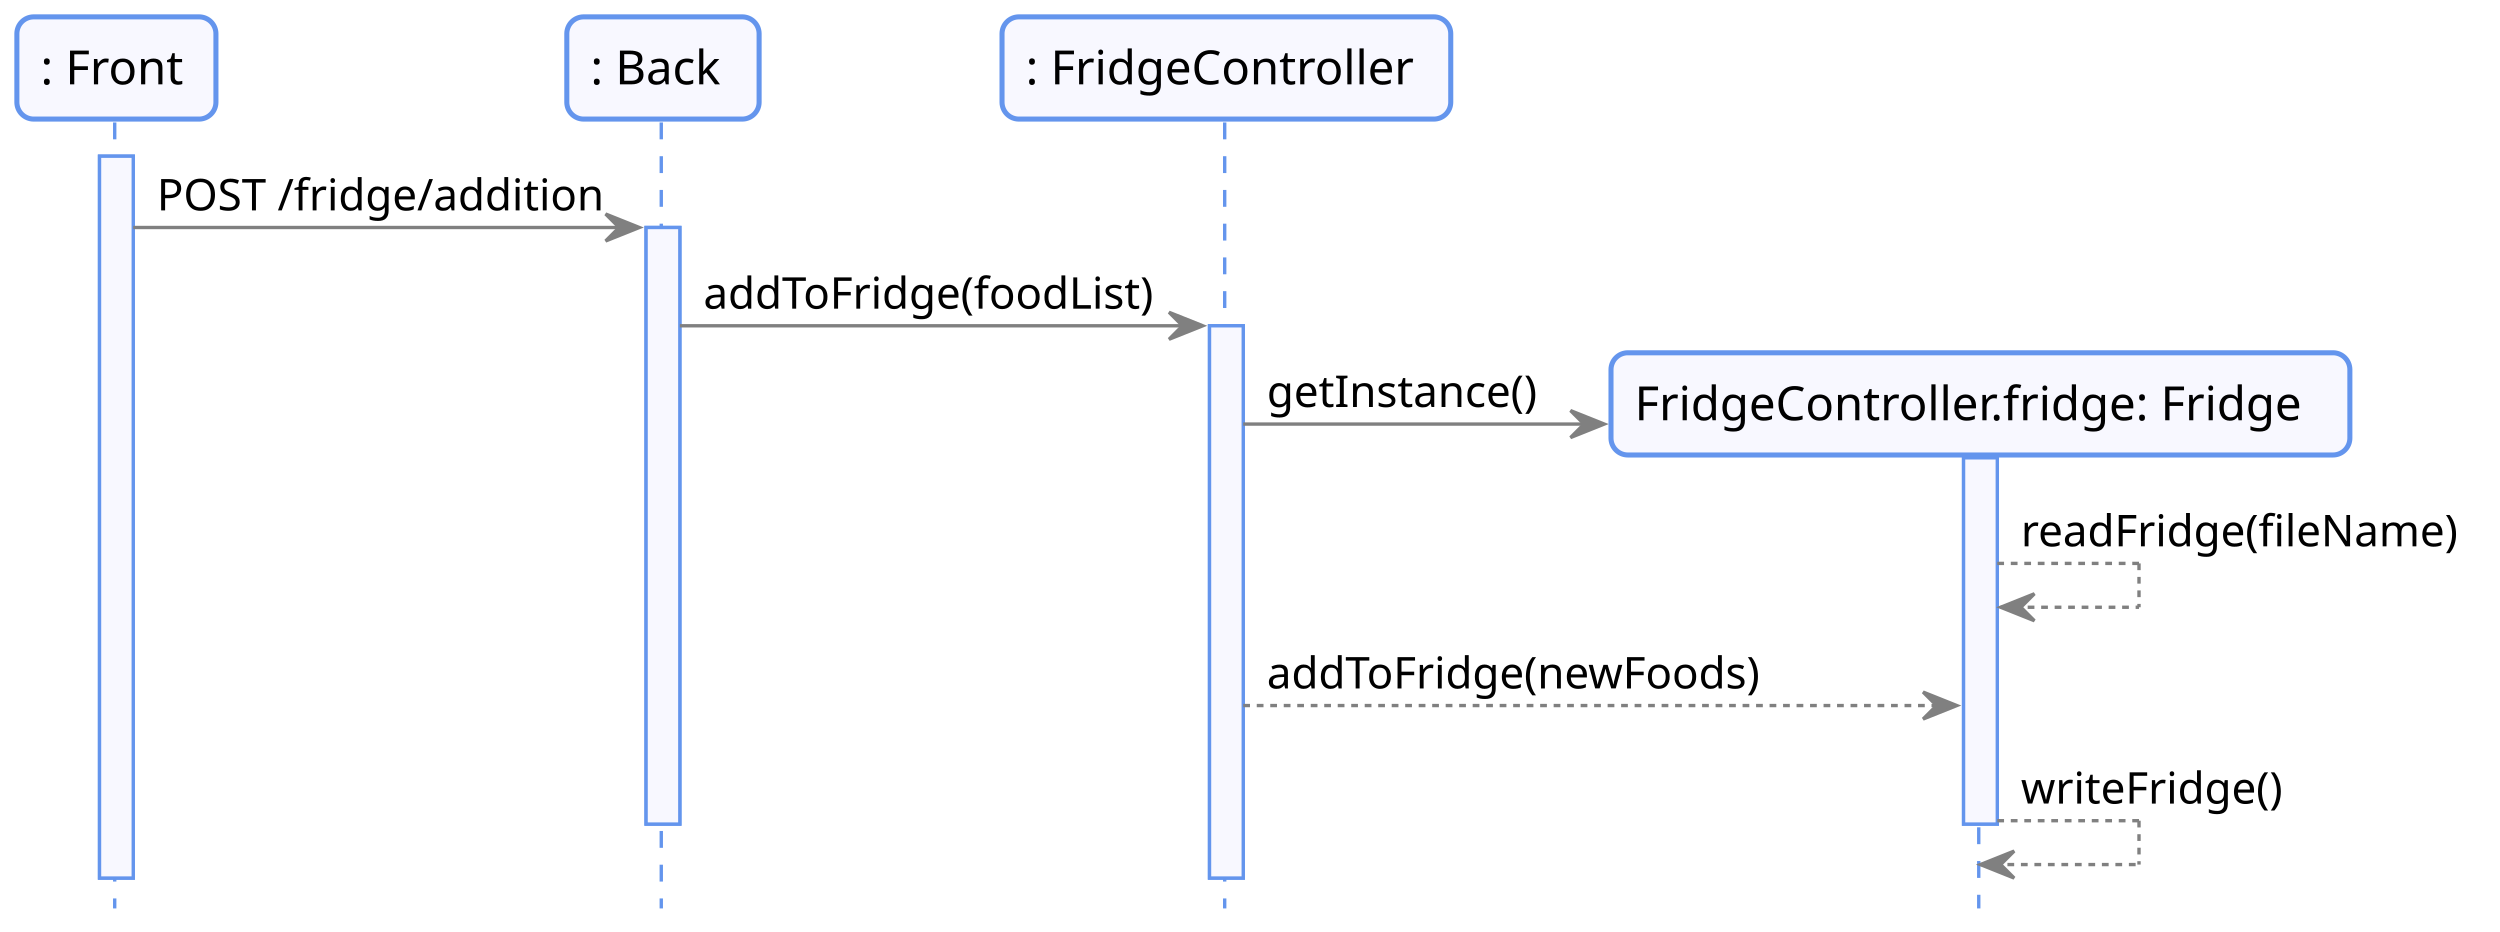
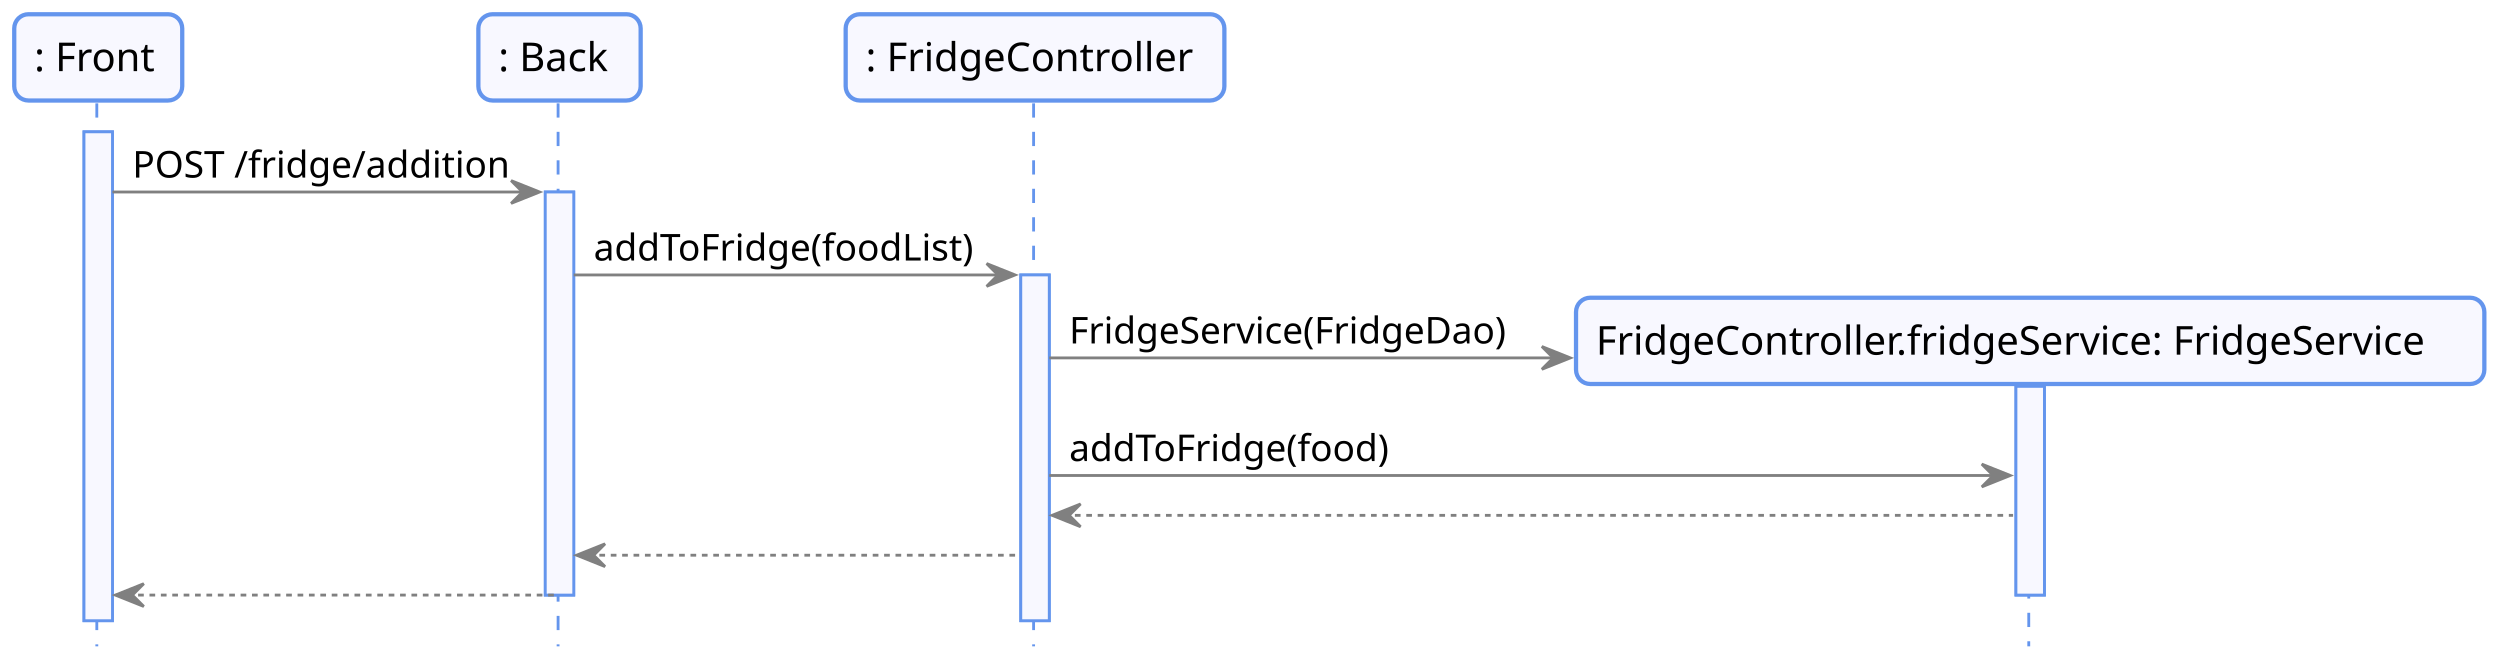
- <svg xmlns="http://www.w3.org/2000/svg" contentScriptType="application/ecmascript" contentStyleType="text/css" height="276px" preserveAspectRatio="none" style="width:741px;height:276px;" version="1.1" viewBox="0 0 741 276" width="741px" zoomAndPan="magnify">
+ <svg xmlns="http://www.w3.org/2000/svg" contentScriptType="application/ecmascript" contentStyleType="text/css" height="233px" preserveAspectRatio="none" style="width:878px;height:233px;" version="1.1" viewBox="0 0 878 233" width="878px" zoomAndPan="magnify">
  <defs />
  <g>
-     <rect fill="#F8F8FF" height="213.961" style="stroke:#6495ED;stroke-width:1.0;" width="10" x="29.5" y="46.297" />
-     <rect fill="#F8F8FF" height="176.828" style="stroke:#6495ED;stroke-width:1.0;" width="10" x="191.5" y="67.43" />
-     <rect fill="#F8F8FF" height="163.695" style="stroke:#6495ED;stroke-width:1.0;" width="10" x="358.5" y="96.562" />
-     <rect fill="#F8F8FF" height="108.562" style="stroke:#6495ED;stroke-width:1.0;" width="10" x="582" y="135.695" />
-     <line style="stroke:#6495ED;stroke-width:1.0;stroke-dasharray:5.0,5.0;" x1="34" x2="34" y1="36.297" y2="269.258" />
-     <line style="stroke:#6495ED;stroke-width:1.0;stroke-dasharray:5.0,5.0;" x1="196" x2="196" y1="36.297" y2="269.258" />
-     <line style="stroke:#6495ED;stroke-width:1.0;stroke-dasharray:5.0,5.0;" x1="363" x2="363" y1="36.297" y2="269.258" />
-     <line style="stroke:#6495ED;stroke-width:1.0;stroke-dasharray:5.0,5.0;" x1="586.5" x2="586.5" y1="135.211" y2="269.258" />
+     <rect fill="#F8F8FF" height="171.695" style="stroke:#6495ED;stroke-width:1.0;" width="10" x="29.5" y="46.297" />
+     <rect fill="#F8F8FF" height="141.562" style="stroke:#6495ED;stroke-width:1.0;" width="10" x="191.5" y="67.43" />
+     <rect fill="#F8F8FF" height="121.43" style="stroke:#6495ED;stroke-width:1.0;" width="10" x="358.5" y="96.562" />
+     <rect fill="#F8F8FF" height="73.297" style="stroke:#6495ED;stroke-width:1.0;" width="10" x="708" y="135.695" />
+     <line style="stroke:#6495ED;stroke-width:1.0;stroke-dasharray:5.0,5.0;" x1="34" x2="34" y1="36.297" y2="226.992" />
+     <line style="stroke:#6495ED;stroke-width:1.0;stroke-dasharray:5.0,5.0;" x1="196" x2="196" y1="36.297" y2="226.992" />
+     <line style="stroke:#6495ED;stroke-width:1.0;stroke-dasharray:5.0,5.0;" x1="363" x2="363" y1="36.297" y2="226.992" />
+     <line style="stroke:#6495ED;stroke-width:1.0;stroke-dasharray:5.0,5.0;" x1="712.5" x2="712.5" y1="135.211" y2="226.992" />
    <rect fill="#F8F8FF" height="30.297" rx="5" ry="5" style="stroke:#6495ED;stroke-width:1.5;" width="59" x="5" y="5" />
    <text fill="#000000" font-family="sans-serif" font-size="14" lengthAdjust="spacingAndGlyphs" textLength="45" x="12" y="24.995">: Front</text>
    <rect fill="#F8F8FF" height="30.297" rx="5" ry="5" style="stroke:#6495ED;stroke-width:1.5;" width="57" x="168" y="5" />
    <text fill="#000000" font-family="sans-serif" font-size="14" lengthAdjust="spacingAndGlyphs" textLength="43" x="175" y="24.995">: Back</text>
    <rect fill="#F8F8FF" height="30.297" rx="5" ry="5" style="stroke:#6495ED;stroke-width:1.5;" width="133" x="297" y="5" />
    <text fill="#000000" font-family="sans-serif" font-size="14" lengthAdjust="spacingAndGlyphs" textLength="119" x="304" y="24.995">: FridgeController</text>
-     <rect fill="#F8F8FF" height="213.961" style="stroke:#6495ED;stroke-width:1.0;" width="10" x="29.5" y="46.297" />
-     <rect fill="#F8F8FF" height="176.828" style="stroke:#6495ED;stroke-width:1.0;" width="10" x="191.5" y="67.43" />
-     <rect fill="#F8F8FF" height="163.695" style="stroke:#6495ED;stroke-width:1.0;" width="10" x="358.5" y="96.562" />
-     <rect fill="#F8F8FF" height="108.562" style="stroke:#6495ED;stroke-width:1.0;" width="10" x="582" y="135.695" />
+     <rect fill="#F8F8FF" height="171.695" style="stroke:#6495ED;stroke-width:1.0;" width="10" x="29.5" y="46.297" />
+     <rect fill="#F8F8FF" height="141.562" style="stroke:#6495ED;stroke-width:1.0;" width="10" x="191.5" y="67.43" />
+     <rect fill="#F8F8FF" height="121.43" style="stroke:#6495ED;stroke-width:1.0;" width="10" x="358.5" y="96.562" />
+     <rect fill="#F8F8FF" height="73.297" style="stroke:#6495ED;stroke-width:1.0;" width="10" x="708" y="135.695" />
    <polygon fill="#808080" points="179.5,63.43,189.5,67.43,179.5,71.43,183.5,67.43" style="stroke:#808080;stroke-width:1.0;" />
    <line style="stroke:#808080;stroke-width:1.0;" x1="39.5" x2="185.5" y1="67.43" y2="67.43" />
    <text fill="#000000" font-family="sans-serif" font-size="13" lengthAdjust="spacingAndGlyphs" textLength="133" x="46.5" y="62.364">POST /fridge/addition</text>
    <polygon fill="#808080" points="346.5,92.562,356.5,96.562,346.5,100.562,350.5,96.562" style="stroke:#808080;stroke-width:1.0;" />
    <line style="stroke:#808080;stroke-width:1.0;" x1="201.5" x2="352.5" y1="96.562" y2="96.562" />
    <text fill="#000000" font-family="sans-serif" font-size="13" lengthAdjust="spacingAndGlyphs" textLength="138" x="208.5" y="91.497">addToFridge(foodList)</text>
-     <polygon fill="#808080" points="465.5,121.695,475.5,125.695,465.5,129.695,469.5,125.695" style="stroke:#808080;stroke-width:1.0;" />
-     <line style="stroke:#808080;stroke-width:1.0;" x1="368.5" x2="471.5" y1="125.695" y2="125.695" />
-     <text fill="#000000" font-family="sans-serif" font-size="13" lengthAdjust="spacingAndGlyphs" textLength="85" x="375.5" y="120.629">getInstance()</text>
-     <rect fill="#F8F8FF" height="30.297" rx="5" ry="5" style="stroke:#6495ED;stroke-width:1.5;" width="219" x="477.5" y="104.562" />
-     <text fill="#000000" font-family="sans-serif" font-size="14" lengthAdjust="spacingAndGlyphs" textLength="205" x="484.5" y="124.558">FridgeController.fridge: Fridge</text>
-     <line style="stroke:#808080;stroke-width:1.0;stroke-dasharray:2.0,2.0;" x1="592" x2="634" y1="166.992" y2="166.992" />
-     <line style="stroke:#808080;stroke-width:1.0;stroke-dasharray:2.0,2.0;" x1="634" x2="634" y1="166.992" y2="179.992" />
-     <line style="stroke:#808080;stroke-width:1.0;stroke-dasharray:2.0,2.0;" x1="593" x2="634" y1="179.992" y2="179.992" />
-     <polygon fill="#808080" points="603,175.992,593,179.992,603,183.992,599,179.992" style="stroke:#808080;stroke-width:1.0;" />
-     <text fill="#000000" font-family="sans-serif" font-size="13" lengthAdjust="spacingAndGlyphs" textLength="135" x="599" y="161.926">readFridge(fileName)</text>
-     <polygon fill="#808080" points="570,205.125,580,209.125,570,213.125,574,209.125" style="stroke:#808080;stroke-width:1.0;" />
-     <line style="stroke:#808080;stroke-width:1.0;stroke-dasharray:2.0,2.0;" x1="368.5" x2="576" y1="209.125" y2="209.125" />
-     <text fill="#000000" font-family="sans-serif" font-size="13" lengthAdjust="spacingAndGlyphs" textLength="151" x="375.5" y="204.059">addToFridge(newFoods)</text>
-     <line style="stroke:#808080;stroke-width:1.0;stroke-dasharray:2.0,2.0;" x1="592" x2="634" y1="243.258" y2="243.258" />
-     <line style="stroke:#808080;stroke-width:1.0;stroke-dasharray:2.0,2.0;" x1="634" x2="634" y1="243.258" y2="256.258" />
-     <line style="stroke:#808080;stroke-width:1.0;stroke-dasharray:2.0,2.0;" x1="587" x2="634" y1="256.258" y2="256.258" />
-     <polygon fill="#808080" points="597,252.258,587,256.258,597,260.258,593,256.258" style="stroke:#808080;stroke-width:1.0;" />
-     <text fill="#000000" font-family="sans-serif" font-size="13" lengthAdjust="spacingAndGlyphs" textLength="79" x="599" y="238.192">writeFridge()</text>
+     <polygon fill="#808080" points="541.5,121.695,551.5,125.695,541.5,129.695,545.5,125.695" style="stroke:#808080;stroke-width:1.0;" />
+     <line style="stroke:#808080;stroke-width:1.0;" x1="368.5" x2="547.5" y1="125.695" y2="125.695" />
+     <text fill="#000000" font-family="sans-serif" font-size="13" lengthAdjust="spacingAndGlyphs" textLength="161" x="375.5" y="120.629">FridgeService(FridgeDao)</text>
+     <rect fill="#F8F8FF" height="30.297" rx="5" ry="5" style="stroke:#6495ED;stroke-width:1.5;" width="319" x="553.5" y="104.562" />
+     <text fill="#000000" font-family="sans-serif" font-size="14" lengthAdjust="spacingAndGlyphs" textLength="305" x="560.5" y="124.558">FridgeController.fridgeService: FridgeService</text>
+     <polygon fill="#808080" points="696,162.992,706,166.992,696,170.992,700,166.992" style="stroke:#808080;stroke-width:1.0;" />
+     <line style="stroke:#808080;stroke-width:1.0;" x1="368.5" x2="702" y1="166.992" y2="166.992" />
+     <text fill="#000000" font-family="sans-serif" font-size="13" lengthAdjust="spacingAndGlyphs" textLength="116" x="375.5" y="161.926">addToFridge(food)</text>
+     <polygon fill="#808080" points="379.5,176.992,369.5,180.992,379.5,184.992,375.5,180.992" style="stroke:#808080;stroke-width:1.0;" />
+     <line style="stroke:#808080;stroke-width:1.0;stroke-dasharray:2.0,2.0;" x1="373.5" x2="707" y1="180.992" y2="180.992" />
+     <polygon fill="#808080" points="212.5,190.992,202.5,194.992,212.5,198.992,208.5,194.992" style="stroke:#808080;stroke-width:1.0;" />
+     <line style="stroke:#808080;stroke-width:1.0;stroke-dasharray:2.0,2.0;" x1="206.5" x2="357.5" y1="194.992" y2="194.992" />
+     <polygon fill="#808080" points="50.5,204.992,40.5,208.992,50.5,212.992,46.5,208.992" style="stroke:#808080;stroke-width:1.0;" />
+     <line style="stroke:#808080;stroke-width:1.0;stroke-dasharray:2.0,2.0;" x1="44.5" x2="195.5" y1="208.992" y2="208.992" />
  </g>
</svg>
